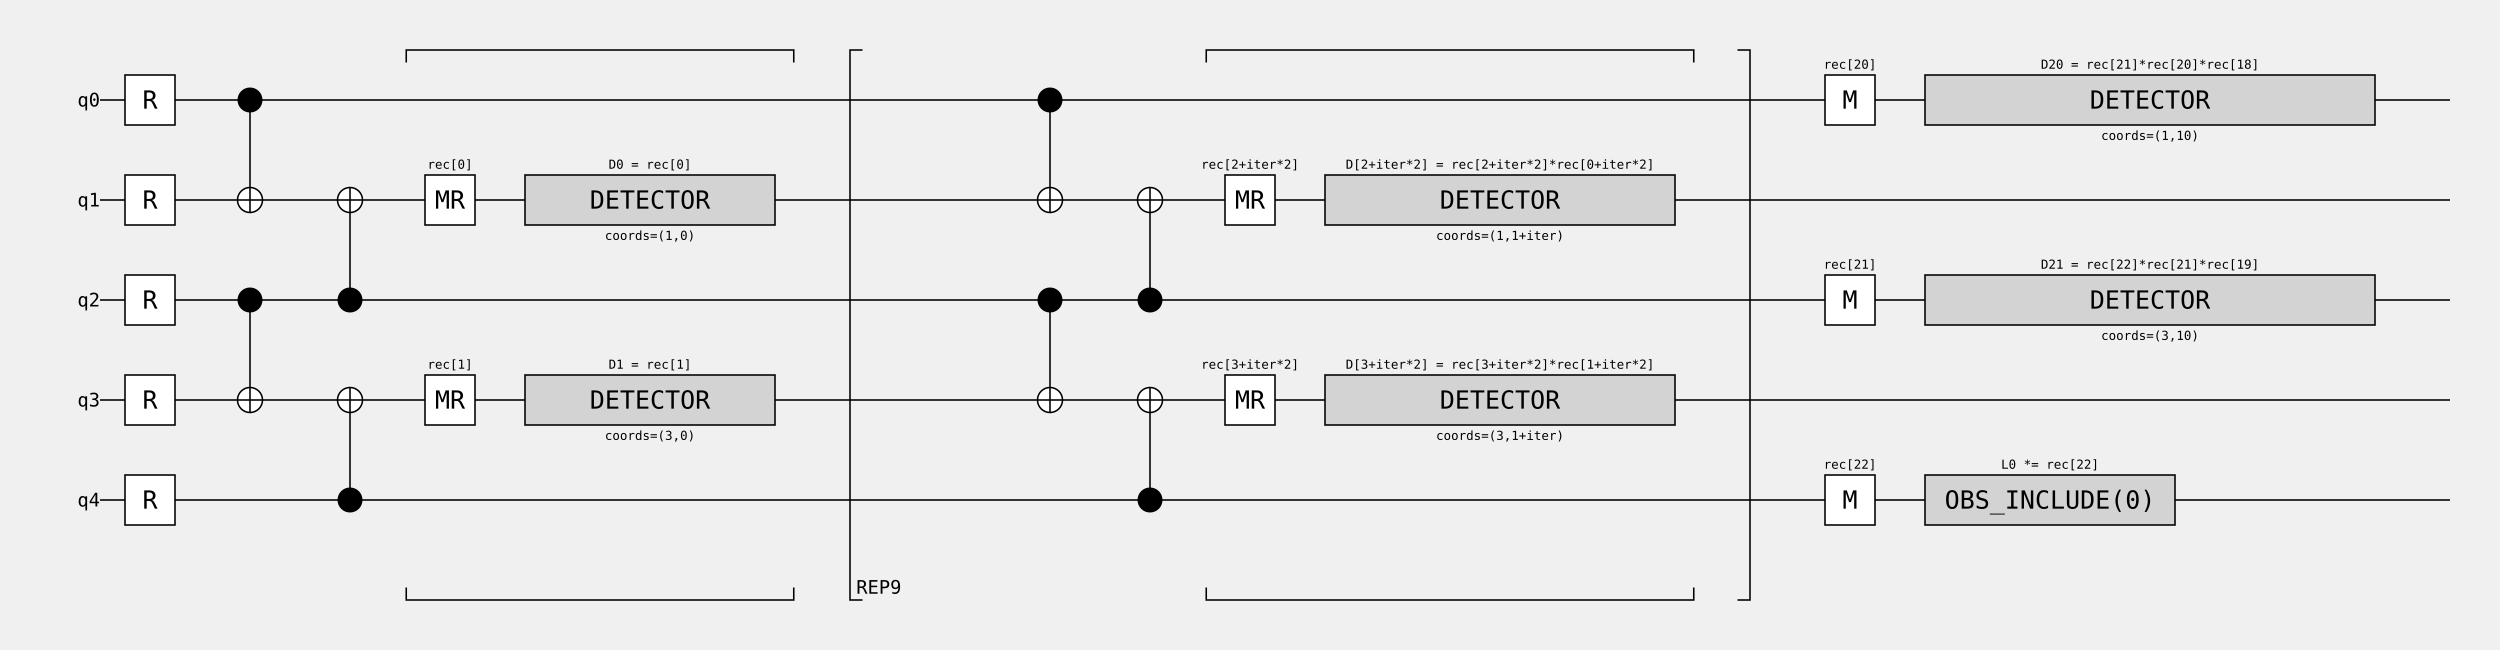
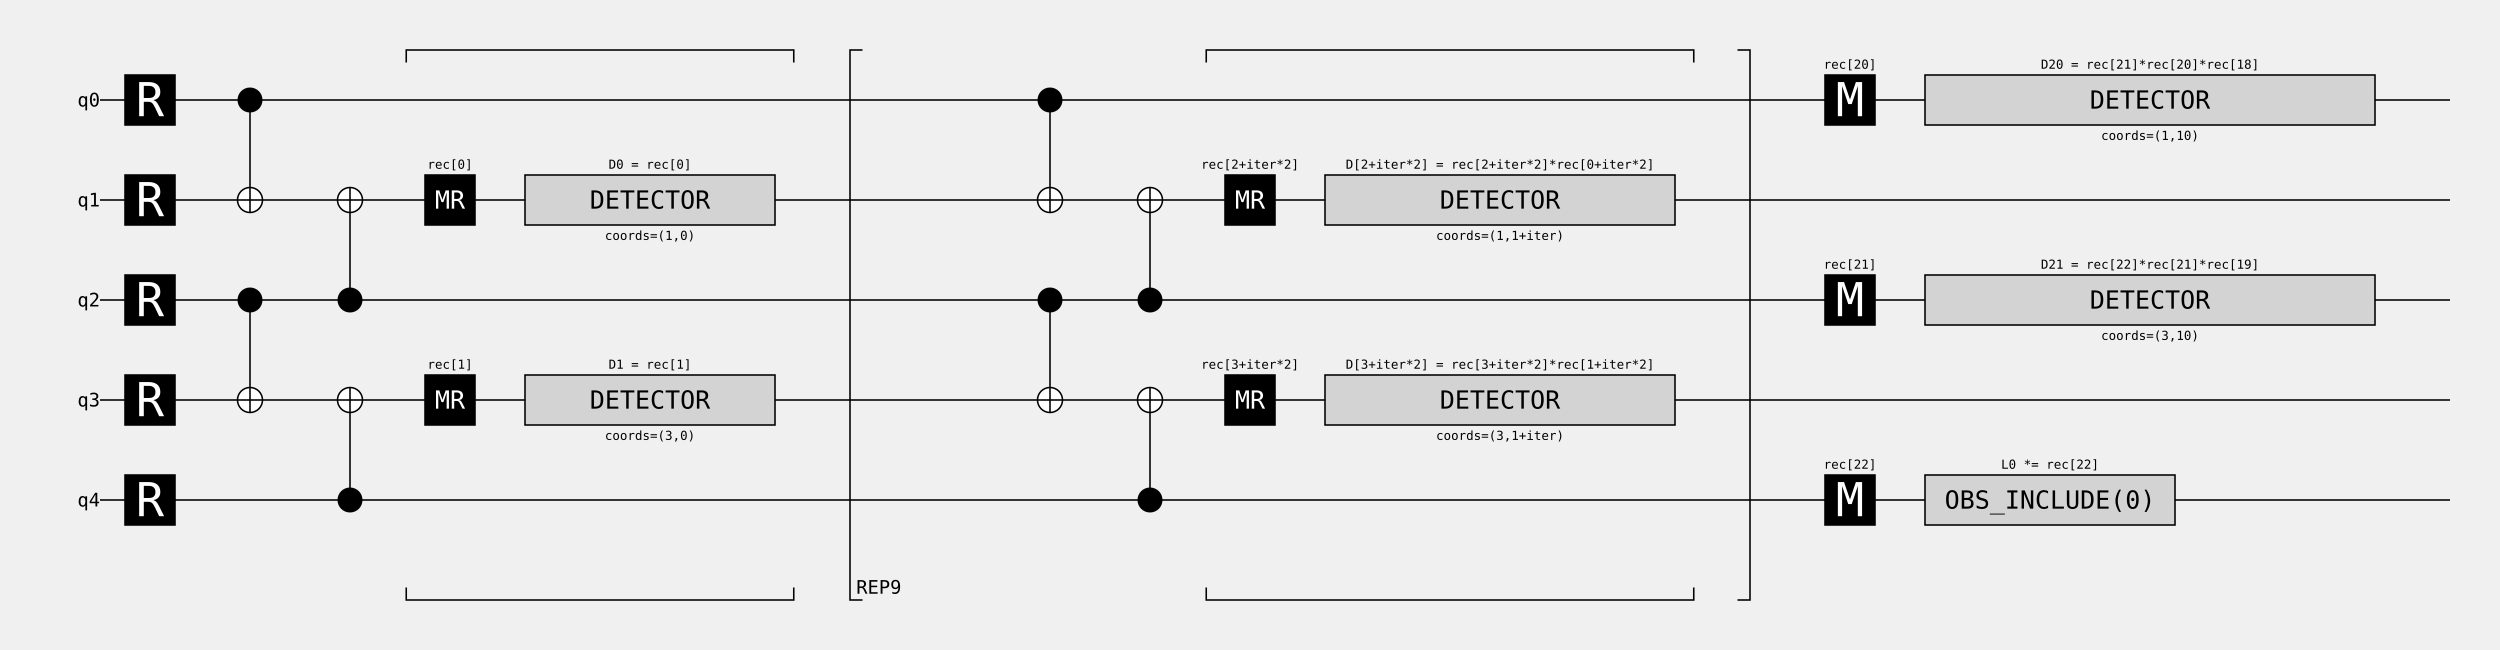
<svg xmlns="http://www.w3.org/2000/svg" viewBox="0 0 1600 416" version="1.1">
  <path d="M64,64 L1568,64 " stroke="black" />
  <text dominant-baseline="central" text-anchor="end" font-family="monospace" font-size="12" x="64" y="64">q0</text>
  <path d="M64,128 L1568,128 " stroke="black" />
  <text dominant-baseline="central" text-anchor="end" font-family="monospace" font-size="12" x="64" y="128">q1</text>
  <path d="M64,192 L1568,192 " stroke="black" />
  <text dominant-baseline="central" text-anchor="end" font-family="monospace" font-size="12" x="64" y="192">q2</text>
  <path d="M64,256 L1568,256 " stroke="black" />
  <text dominant-baseline="central" text-anchor="end" font-family="monospace" font-size="12" x="64" y="256">q3</text>
  <path d="M64,320 L1568,320 " stroke="black" />
  <text dominant-baseline="central" text-anchor="end" font-family="monospace" font-size="12" x="64" y="320">q4</text>
-   <rect x="80" y="48" width="32" height="32" stroke="black" fill="white" />
-   <text dominant-baseline="central" text-anchor="middle" font-family="monospace" font-size="16" x="96" y="64">R</text>
-   <rect x="80" y="112" width="32" height="32" stroke="black" fill="white" />
-   <text dominant-baseline="central" text-anchor="middle" font-family="monospace" font-size="16" x="96" y="128">R</text>
-   <rect x="80" y="176" width="32" height="32" stroke="black" fill="white" />
-   <text dominant-baseline="central" text-anchor="middle" font-family="monospace" font-size="16" x="96" y="192">R</text>
-   <rect x="80" y="240" width="32" height="32" stroke="black" fill="white" />
-   <text dominant-baseline="central" text-anchor="middle" font-family="monospace" font-size="16" x="96" y="256">R</text>
-   <rect x="80" y="304" width="32" height="32" stroke="black" fill="white" />
-   <text dominant-baseline="central" text-anchor="middle" font-family="monospace" font-size="16" x="96" y="320">R</text>
+   <rect x="80" y="48" width="32" height="32" stroke="black" fill="black" />
+   <text dominant-baseline="central" text-anchor="middle" font-family="monospace" font-size="30" x="96" y="64" fill="white">R</text>
+   <rect x="80" y="112" width="32" height="32" stroke="black" fill="black" />
+   <text dominant-baseline="central" text-anchor="middle" font-family="monospace" font-size="30" x="96" y="128" fill="white">R</text>
+   <rect x="80" y="176" width="32" height="32" stroke="black" fill="black" />
+   <text dominant-baseline="central" text-anchor="middle" font-family="monospace" font-size="30" x="96" y="192" fill="white">R</text>
+   <rect x="80" y="240" width="32" height="32" stroke="black" fill="black" />
+   <text dominant-baseline="central" text-anchor="middle" font-family="monospace" font-size="30" x="96" y="256" fill="white">R</text>
+   <rect x="80" y="304" width="32" height="32" stroke="black" fill="black" />
+   <text dominant-baseline="central" text-anchor="middle" font-family="monospace" font-size="30" x="96" y="320" fill="white">R</text>
  <path d="M160,64 L160,128 " stroke="black" />
  <circle cx="160" cy="64" r="8" stroke="none" fill="black" />
  <circle cx="160" cy="128" r="8" stroke="black" fill="white" />
  <path d="M152,128 L168,128 M160,120 L160,136 " stroke="black" />
  <path d="M160,192 L160,256 " stroke="black" />
  <circle cx="160" cy="192" r="8" stroke="none" fill="black" />
  <circle cx="160" cy="256" r="8" stroke="black" fill="white" />
  <path d="M152,256 L168,256 M160,248 L160,264 " stroke="black" />
  <path d="M224,128 L224,192 " stroke="black" />
  <circle cx="224" cy="192" r="8" stroke="none" fill="black" />
  <circle cx="224" cy="128" r="8" stroke="black" fill="white" />
  <path d="M216,128 L232,128 M224,120 L224,136 " stroke="black" />
  <path d="M224,256 L224,320 " stroke="black" />
  <circle cx="224" cy="320" r="8" stroke="none" fill="black" />
  <circle cx="224" cy="256" r="8" stroke="black" fill="white" />
  <path d="M216,256 L232,256 M224,248 L224,264 " stroke="black" />
-   <rect x="272" y="112" width="32" height="32" stroke="black" fill="white" />
-   <text dominant-baseline="central" text-anchor="middle" font-family="monospace" font-size="16" x="288" y="128">MR</text>
+   <rect x="272" y="112" width="32" height="32" stroke="black" fill="black" />
+   <text dominant-baseline="central" text-anchor="middle" font-family="monospace" font-size="16" x="288" y="128" fill="white">MR</text>
  <text text-anchor="middle" font-family="monospace" font-size="8" x="288" y="108">rec[0]</text>
-   <rect x="272" y="240" width="32" height="32" stroke="black" fill="white" />
-   <text dominant-baseline="central" text-anchor="middle" font-family="monospace" font-size="16" x="288" y="256">MR</text>
+   <rect x="272" y="240" width="32" height="32" stroke="black" fill="black" />
+   <text dominant-baseline="central" text-anchor="middle" font-family="monospace" font-size="16" x="288" y="256" fill="white">MR</text>
  <text text-anchor="middle" font-family="monospace" font-size="8" x="288" y="236">rec[1]</text>
  <rect x="336" y="112" width="160" height="32" stroke="black" fill="lightgray" />
  <text dominant-baseline="central" text-anchor="middle" font-family="monospace" font-size="16" x="416" y="128">DETECTOR</text>
  <text dominant-baseline="hanging" text-anchor="middle" font-family="monospace" font-size="8" x="416" y="148">coords=(1,0)</text>
  <text text-anchor="middle" font-family="monospace" font-size="8" x="416" y="108">D0 = rec[0]</text>
  <rect x="336" y="240" width="160" height="32" stroke="black" fill="lightgray" />
  <text dominant-baseline="central" text-anchor="middle" font-family="monospace" font-size="16" x="416" y="256">DETECTOR</text>
  <text dominant-baseline="hanging" text-anchor="middle" font-family="monospace" font-size="8" x="416" y="276">coords=(3,0)</text>
  <text text-anchor="middle" font-family="monospace" font-size="8" x="416" y="236">D1 = rec[1]</text>
  <path d="M260,40 L260,32 L508,32 L508,40 " stroke="black" fill="none" />
  <path d="M260,376 L260,384 L508,384 L508,376 " stroke="black" fill="none" />
  <path d="M552,32 L544,32 L544,384 L552,384 " stroke="black" fill="none" />
  <text dominant-baseline="auto" text-anchor="start" font-family="monospace" font-size="12" x="548" y="380">REP9</text>
  <path d="M672,64 L672,128 " stroke="black" />
  <circle cx="672" cy="64" r="8" stroke="none" fill="black" />
  <circle cx="672" cy="128" r="8" stroke="black" fill="white" />
  <path d="M664,128 L680,128 M672,120 L672,136 " stroke="black" />
  <path d="M672,192 L672,256 " stroke="black" />
  <circle cx="672" cy="192" r="8" stroke="none" fill="black" />
  <circle cx="672" cy="256" r="8" stroke="black" fill="white" />
  <path d="M664,256 L680,256 M672,248 L672,264 " stroke="black" />
  <path d="M736,128 L736,192 " stroke="black" />
  <circle cx="736" cy="192" r="8" stroke="none" fill="black" />
  <circle cx="736" cy="128" r="8" stroke="black" fill="white" />
  <path d="M728,128 L744,128 M736,120 L736,136 " stroke="black" />
  <path d="M736,256 L736,320 " stroke="black" />
  <circle cx="736" cy="320" r="8" stroke="none" fill="black" />
  <circle cx="736" cy="256" r="8" stroke="black" fill="white" />
  <path d="M728,256 L744,256 M736,248 L736,264 " stroke="black" />
-   <rect x="784" y="112" width="32" height="32" stroke="black" fill="white" />
-   <text dominant-baseline="central" text-anchor="middle" font-family="monospace" font-size="16" x="800" y="128">MR</text>
+   <rect x="784" y="112" width="32" height="32" stroke="black" fill="black" />
+   <text dominant-baseline="central" text-anchor="middle" font-family="monospace" font-size="16" x="800" y="128" fill="white">MR</text>
  <text text-anchor="middle" font-family="monospace" font-size="8" x="800" y="108">rec[2+iter*2]</text>
-   <rect x="784" y="240" width="32" height="32" stroke="black" fill="white" />
-   <text dominant-baseline="central" text-anchor="middle" font-family="monospace" font-size="16" x="800" y="256">MR</text>
+   <rect x="784" y="240" width="32" height="32" stroke="black" fill="black" />
+   <text dominant-baseline="central" text-anchor="middle" font-family="monospace" font-size="16" x="800" y="256" fill="white">MR</text>
  <text text-anchor="middle" font-family="monospace" font-size="8" x="800" y="236">rec[3+iter*2]</text>
  <rect x="848" y="112" width="224" height="32" stroke="black" fill="lightgray" />
  <text dominant-baseline="central" text-anchor="middle" font-family="monospace" font-size="16" x="960" y="128">DETECTOR</text>
  <text dominant-baseline="hanging" text-anchor="middle" font-family="monospace" font-size="8" x="960" y="148">coords=(1,1+iter)</text>
  <text text-anchor="middle" font-family="monospace" font-size="8" x="960" y="108">D[2+iter*2] = rec[2+iter*2]*rec[0+iter*2]</text>
  <rect x="848" y="240" width="224" height="32" stroke="black" fill="lightgray" />
  <text dominant-baseline="central" text-anchor="middle" font-family="monospace" font-size="16" x="960" y="256">DETECTOR</text>
  <text dominant-baseline="hanging" text-anchor="middle" font-family="monospace" font-size="8" x="960" y="276">coords=(3,1+iter)</text>
  <text text-anchor="middle" font-family="monospace" font-size="8" x="960" y="236">D[3+iter*2] = rec[3+iter*2]*rec[1+iter*2]</text>
  <path d="M772,40 L772,32 L1084,32 L1084,40 " stroke="black" fill="none" />
  <path d="M772,376 L772,384 L1084,384 L1084,376 " stroke="black" fill="none" />
  <path d="M1112,32 L1120,32 L1120,384 L1112,384 " stroke="black" fill="none" />
-   <rect x="1168" y="48" width="32" height="32" stroke="black" fill="white" />
-   <text dominant-baseline="central" text-anchor="middle" font-family="monospace" font-size="16" x="1184" y="64">M</text>
+   <rect x="1168" y="48" width="32" height="32" stroke="black" fill="black" />
+   <text dominant-baseline="central" text-anchor="middle" font-family="monospace" font-size="30" x="1184" y="64" fill="white">M</text>
  <text text-anchor="middle" font-family="monospace" font-size="8" x="1184" y="44">rec[20]</text>
-   <rect x="1168" y="176" width="32" height="32" stroke="black" fill="white" />
-   <text dominant-baseline="central" text-anchor="middle" font-family="monospace" font-size="16" x="1184" y="192">M</text>
+   <rect x="1168" y="176" width="32" height="32" stroke="black" fill="black" />
+   <text dominant-baseline="central" text-anchor="middle" font-family="monospace" font-size="30" x="1184" y="192" fill="white">M</text>
  <text text-anchor="middle" font-family="monospace" font-size="8" x="1184" y="172">rec[21]</text>
-   <rect x="1168" y="304" width="32" height="32" stroke="black" fill="white" />
-   <text dominant-baseline="central" text-anchor="middle" font-family="monospace" font-size="16" x="1184" y="320">M</text>
+   <rect x="1168" y="304" width="32" height="32" stroke="black" fill="black" />
+   <text dominant-baseline="central" text-anchor="middle" font-family="monospace" font-size="30" x="1184" y="320" fill="white">M</text>
  <text text-anchor="middle" font-family="monospace" font-size="8" x="1184" y="300">rec[22]</text>
  <rect x="1232" y="48" width="288" height="32" stroke="black" fill="lightgray" />
  <text dominant-baseline="central" text-anchor="middle" font-family="monospace" font-size="16" x="1376" y="64">DETECTOR</text>
  <text dominant-baseline="hanging" text-anchor="middle" font-family="monospace" font-size="8" x="1376" y="84">coords=(1,10)</text>
  <text text-anchor="middle" font-family="monospace" font-size="8" x="1376" y="44">D20 = rec[21]*rec[20]*rec[18]</text>
  <rect x="1232" y="176" width="288" height="32" stroke="black" fill="lightgray" />
  <text dominant-baseline="central" text-anchor="middle" font-family="monospace" font-size="16" x="1376" y="192">DETECTOR</text>
  <text dominant-baseline="hanging" text-anchor="middle" font-family="monospace" font-size="8" x="1376" y="212">coords=(3,10)</text>
  <text text-anchor="middle" font-family="monospace" font-size="8" x="1376" y="172">D21 = rec[22]*rec[21]*rec[19]</text>
  <rect x="1232" y="304" width="160" height="32" stroke="black" fill="lightgray" />
  <text dominant-baseline="central" text-anchor="middle" font-family="monospace" font-size="16" x="1312" y="320">OBS_INCLUDE(0)</text>
  <text text-anchor="middle" font-family="monospace" font-size="8" x="1312" y="300">L0 *= rec[22]</text>
</svg>
